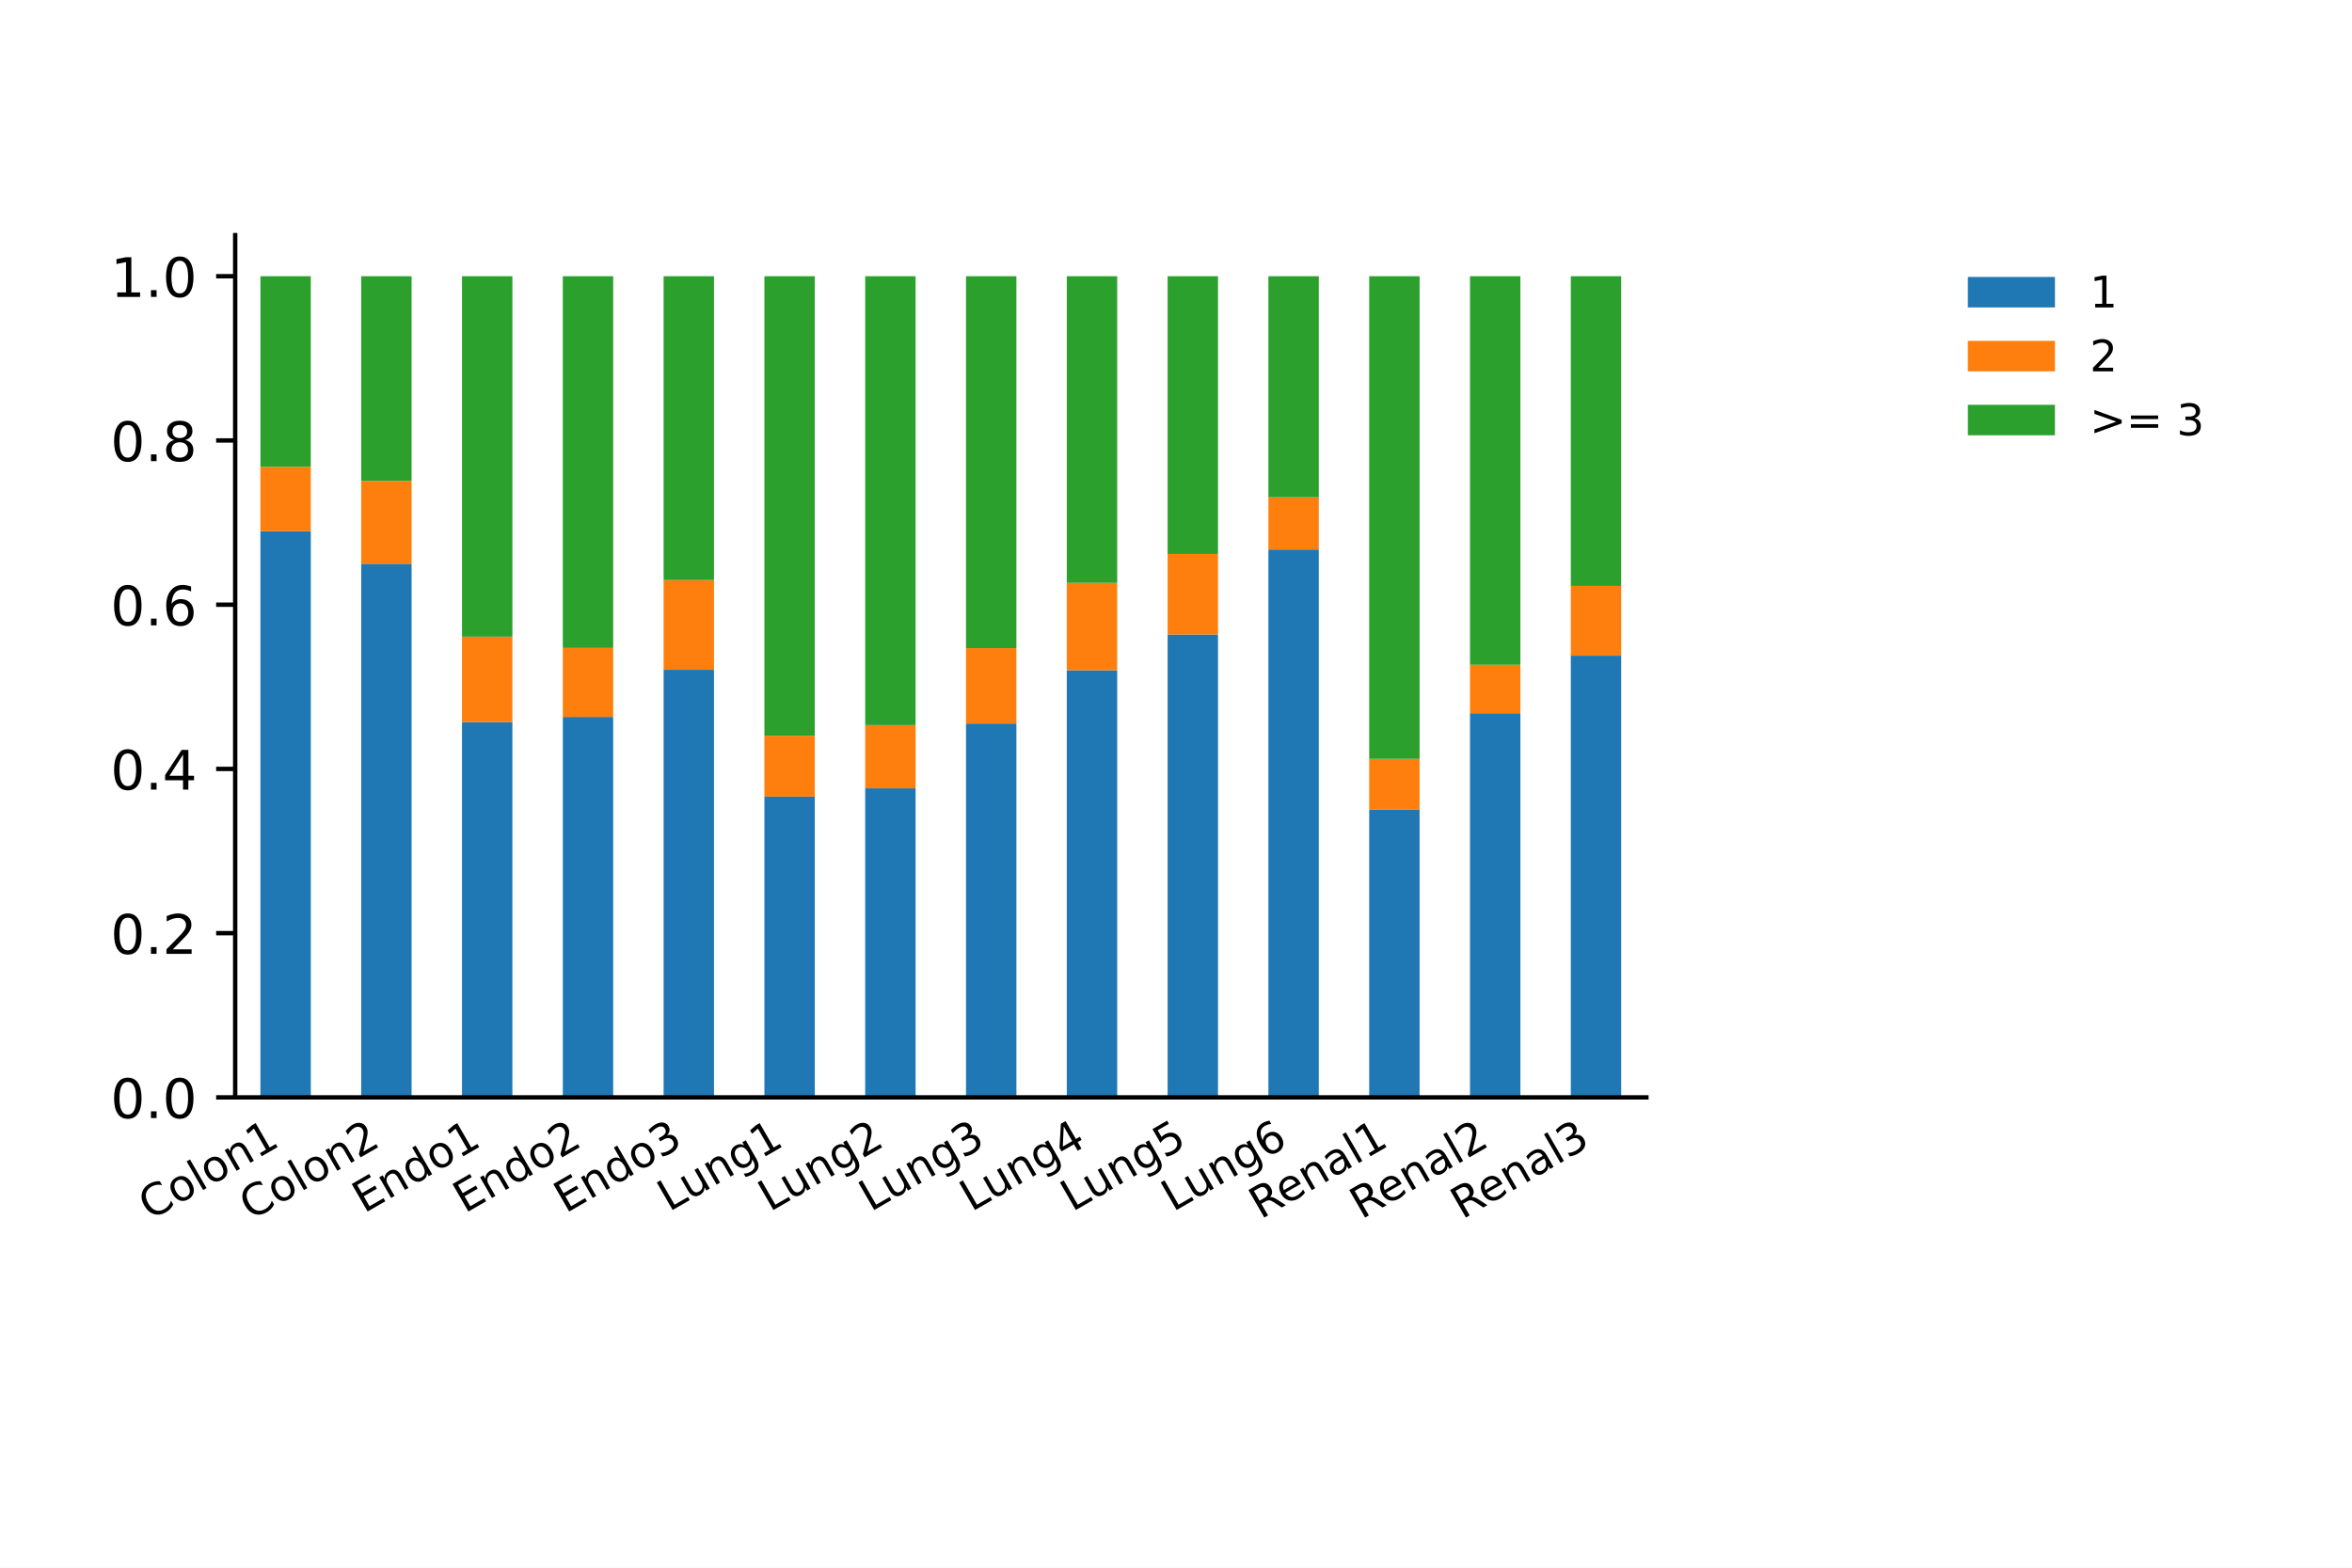
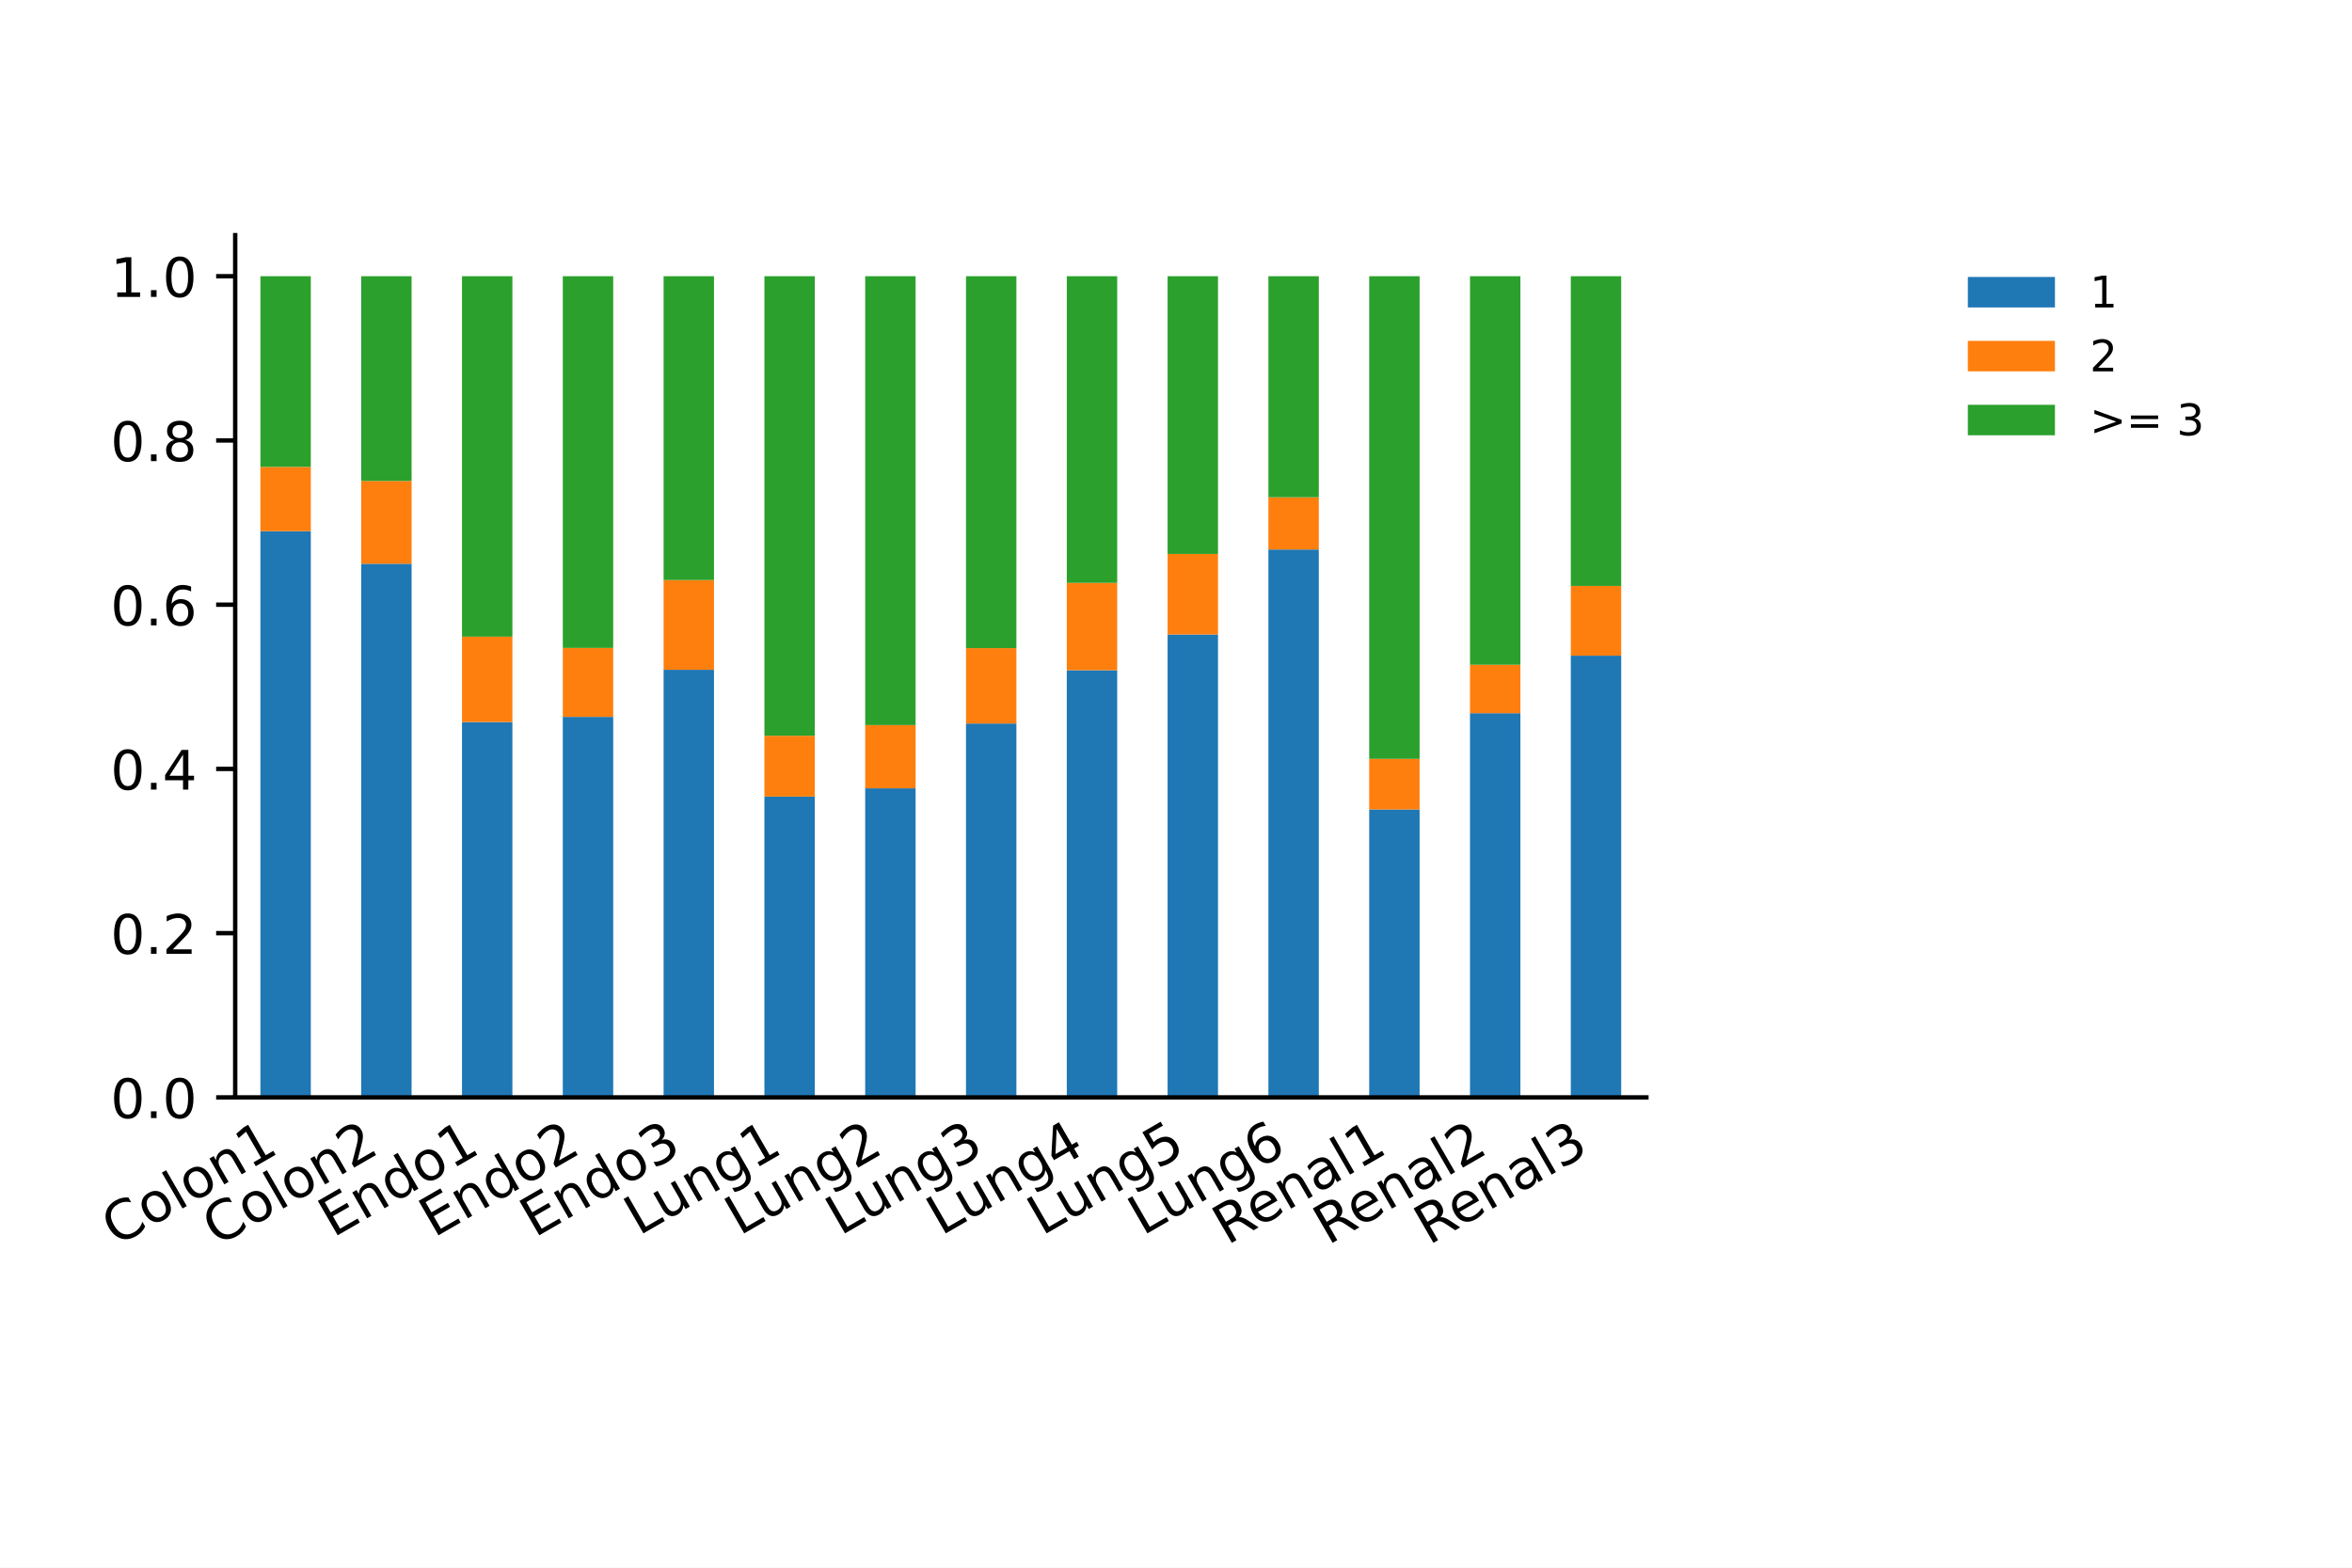
<svg xmlns="http://www.w3.org/2000/svg" xmlns:xlink="http://www.w3.org/1999/xlink" height="288pt" version="1.1" viewBox="0 0 432 288" width="432pt">
  <defs>
    <style type="text/css">
*{stroke-linecap:butt;stroke-linejoin:round;}
  </style>
  </defs>
  <g id="figure_1">
    <g id="patch_1">
      <path d="M 0 288  L 432 288  L 432 0  L 0 0  z " style="fill:#ffffff;" />
    </g>
    <g id="axes_1">
      <g id="patch_2">
        <path d="M 43.2 201.6  L 302.4 201.6  L 302.4 43.2  L 43.2 43.2  z " style="fill:#ffffff;" />
      </g>
      <g id="patch_3">
-         <path clip-path="url(#pa2840d3914)" d="M 47.829 201.6  L 57.086 201.6  L 57.086 97.58  L 47.829 97.58  z " style="fill:#1f77b4;" />
+         <path clip-path="url(#p32ad345b32)" d="M 47.829 201.6  L 57.086 201.6  L 57.086 97.58  L 47.829 97.58  z " style="fill:#1f77b4;" />
      </g>
      <g id="patch_4">
-         <path clip-path="url(#pa2840d3914)" d="M 66.343 201.6  L 75.6 201.6  L 75.6 103.563  L 66.343 103.563  z " style="fill:#1f77b4;" />
+         <path clip-path="url(#p32ad345b32)" d="M 66.343 201.6  L 75.6 201.6  L 75.6 103.563  L 66.343 103.563  z " style="fill:#1f77b4;" />
      </g>
      <g id="patch_5">
-         <path clip-path="url(#pa2840d3914)" d="M 84.857 201.6  L 94.114 201.6  L 94.114 132.643  L 84.857 132.643  z " style="fill:#1f77b4;" />
+         <path clip-path="url(#p32ad345b32)" d="M 84.857 201.6  L 94.114 201.6  L 94.114 132.643  L 84.857 132.643  z " style="fill:#1f77b4;" />
      </g>
      <g id="patch_6">
-         <path clip-path="url(#pa2840d3914)" d="M 103.371 201.6  L 112.629 201.6  L 112.629 131.698  L 103.371 131.698  z " style="fill:#1f77b4;" />
+         <path clip-path="url(#p32ad345b32)" d="M 103.371 201.6  L 112.629 201.6  L 112.629 131.698  L 103.371 131.698  z " style="fill:#1f77b4;" />
      </g>
      <g id="patch_7">
-         <path clip-path="url(#pa2840d3914)" d="M 121.886 201.6  L 131.143 201.6  L 131.143 123.045  L 121.886 123.045  z " style="fill:#1f77b4;" />
+         <path clip-path="url(#p32ad345b32)" d="M 121.886 201.6  L 131.143 201.6  L 131.143 123.045  L 121.886 123.045  z " style="fill:#1f77b4;" />
      </g>
      <g id="patch_8">
-         <path clip-path="url(#pa2840d3914)" d="M 140.4 201.6  L 149.657 201.6  L 149.657 146.34  L 140.4 146.34  z " style="fill:#1f77b4;" />
+         <path clip-path="url(#p32ad345b32)" d="M 140.4 201.6  L 149.657 201.6  L 149.657 146.34  L 140.4 146.34  z " style="fill:#1f77b4;" />
      </g>
      <g id="patch_9">
-         <path clip-path="url(#pa2840d3914)" d="M 158.914 201.6  L 168.171 201.6  L 168.171 144.821  L 158.914 144.821  z " style="fill:#1f77b4;" />
+         <path clip-path="url(#p32ad345b32)" d="M 158.914 201.6  L 168.171 201.6  L 168.171 144.821  L 158.914 144.821  z " style="fill:#1f77b4;" />
      </g>
      <g id="patch_10">
-         <path clip-path="url(#pa2840d3914)" d="M 177.429 201.6  L 186.686 201.6  L 186.686 132.917  L 177.429 132.917  z " style="fill:#1f77b4;" />
+         <path clip-path="url(#p32ad345b32)" d="M 177.429 201.6  L 186.686 201.6  L 186.686 132.917  L 177.429 132.917  z " style="fill:#1f77b4;" />
      </g>
      <g id="patch_11">
-         <path clip-path="url(#pa2840d3914)" d="M 195.943 201.6  L 205.2 201.6  L 205.2 123.121  L 195.943 123.121  z " style="fill:#1f77b4;" />
+         <path clip-path="url(#p32ad345b32)" d="M 195.943 201.6  L 205.2 201.6  L 205.2 123.121  L 195.943 123.121  z " style="fill:#1f77b4;" />
      </g>
      <g id="patch_12">
-         <path clip-path="url(#pa2840d3914)" d="M 214.457 201.6  L 223.714 201.6  L 223.714 116.561  L 214.457 116.561  z " style="fill:#1f77b4;" />
+         <path clip-path="url(#p32ad345b32)" d="M 214.457 201.6  L 223.714 201.6  L 223.714 116.561  L 214.457 116.561  z " style="fill:#1f77b4;" />
      </g>
      <g id="patch_13">
-         <path clip-path="url(#pa2840d3914)" d="M 232.971 201.6  L 242.229 201.6  L 242.229 100.947  L 232.971 100.947  z " style="fill:#1f77b4;" />
+         <path clip-path="url(#p32ad345b32)" d="M 232.971 201.6  L 242.229 201.6  L 242.229 100.947  L 232.971 100.947  z " style="fill:#1f77b4;" />
      </g>
      <g id="patch_14">
-         <path clip-path="url(#pa2840d3914)" d="M 251.486 201.6  L 260.743 201.6  L 260.743 148.704  L 251.486 148.704  z " style="fill:#1f77b4;" />
+         <path clip-path="url(#p32ad345b32)" d="M 251.486 201.6  L 260.743 201.6  L 260.743 148.704  L 251.486 148.704  z " style="fill:#1f77b4;" />
      </g>
      <g id="patch_15">
-         <path clip-path="url(#pa2840d3914)" d="M 270 201.6  L 279.257 201.6  L 279.257 131.019  L 270 131.019  z " style="fill:#1f77b4;" />
+         <path clip-path="url(#p32ad345b32)" d="M 270 201.6  L 279.257 201.6  L 279.257 131.019  L 270 131.019  z " style="fill:#1f77b4;" />
      </g>
      <g id="patch_16">
-         <path clip-path="url(#pa2840d3914)" d="M 288.514 201.6  L 297.771 201.6  L 297.771 120.451  L 288.514 120.451  z " style="fill:#1f77b4;" />
+         <path clip-path="url(#p32ad345b32)" d="M 288.514 201.6  L 297.771 201.6  L 297.771 120.451  L 288.514 120.451  z " style="fill:#1f77b4;" />
      </g>
      <g id="patch_17">
-         <path clip-path="url(#pa2840d3914)" d="M 47.829 97.58  L 57.086 97.58  L 57.086 85.77  L 47.829 85.77  z " style="fill:#ff7f0e;" />
+         <path clip-path="url(#p32ad345b32)" d="M 47.829 97.58  L 57.086 97.58  L 57.086 85.77  L 47.829 85.77  z " style="fill:#ff7f0e;" />
      </g>
      <g id="patch_18">
-         <path clip-path="url(#pa2840d3914)" d="M 66.343 103.563  L 75.6 103.563  L 75.6 88.357  L 66.343 88.357  z " style="fill:#ff7f0e;" />
+         <path clip-path="url(#p32ad345b32)" d="M 66.343 103.563  L 75.6 103.563  L 75.6 88.357  L 66.343 88.357  z " style="fill:#ff7f0e;" />
      </g>
      <g id="patch_19">
-         <path clip-path="url(#pa2840d3914)" d="M 84.857 132.643  L 94.114 132.643  L 94.114 116.964  L 84.857 116.964  z " style="fill:#ff7f0e;" />
+         <path clip-path="url(#p32ad345b32)" d="M 84.857 132.643  L 94.114 132.643  L 94.114 116.964  L 84.857 116.964  z " style="fill:#ff7f0e;" />
      </g>
      <g id="patch_20">
-         <path clip-path="url(#pa2840d3914)" d="M 103.371 131.698  L 112.629 131.698  L 112.629 119.032  L 103.371 119.032  z " style="fill:#ff7f0e;" />
+         <path clip-path="url(#p32ad345b32)" d="M 103.371 131.698  L 112.629 131.698  L 112.629 119.032  L 103.371 119.032  z " style="fill:#ff7f0e;" />
      </g>
      <g id="patch_21">
-         <path clip-path="url(#pa2840d3914)" d="M 121.886 123.045  L 131.143 123.045  L 131.143 106.562  L 121.886 106.562  z " style="fill:#ff7f0e;" />
+         <path clip-path="url(#p32ad345b32)" d="M 121.886 123.045  L 131.143 123.045  L 131.143 106.562  L 121.886 106.562  z " style="fill:#ff7f0e;" />
      </g>
      <g id="patch_22">
-         <path clip-path="url(#pa2840d3914)" d="M 140.4 146.34  L 149.657 146.34  L 149.657 135.161  L 140.4 135.161  z " style="fill:#ff7f0e;" />
+         <path clip-path="url(#p32ad345b32)" d="M 140.4 146.34  L 149.657 146.34  L 149.657 135.161  L 140.4 135.161  z " style="fill:#ff7f0e;" />
      </g>
      <g id="patch_23">
-         <path clip-path="url(#pa2840d3914)" d="M 158.914 144.821  L 168.171 144.821  L 168.171 133.205  L 158.914 133.205  z " style="fill:#ff7f0e;" />
+         <path clip-path="url(#p32ad345b32)" d="M 158.914 144.821  L 168.171 144.821  L 168.171 133.205  L 158.914 133.205  z " style="fill:#ff7f0e;" />
      </g>
      <g id="patch_24">
-         <path clip-path="url(#pa2840d3914)" d="M 177.429 132.917  L 186.686 132.917  L 186.686 119.069  L 177.429 119.069  z " style="fill:#ff7f0e;" />
+         <path clip-path="url(#p32ad345b32)" d="M 177.429 132.917  L 186.686 132.917  L 186.686 119.069  L 177.429 119.069  z " style="fill:#ff7f0e;" />
      </g>
      <g id="patch_25">
-         <path clip-path="url(#pa2840d3914)" d="M 195.943 123.121  L 205.2 123.121  L 205.2 107.083  L 195.943 107.083  z " style="fill:#ff7f0e;" />
+         <path clip-path="url(#p32ad345b32)" d="M 195.943 123.121  L 205.2 123.121  L 205.2 107.083  L 195.943 107.083  z " style="fill:#ff7f0e;" />
      </g>
      <g id="patch_26">
-         <path clip-path="url(#pa2840d3914)" d="M 214.457 116.561  L 223.714 116.561  L 223.714 101.772  L 214.457 101.772  z " style="fill:#ff7f0e;" />
+         <path clip-path="url(#p32ad345b32)" d="M 214.457 116.561  L 223.714 116.561  L 223.714 101.772  L 214.457 101.772  z " style="fill:#ff7f0e;" />
      </g>
      <g id="patch_27">
-         <path clip-path="url(#pa2840d3914)" d="M 232.971 100.947  L 242.229 100.947  L 242.229 91.354  L 232.971 91.354  z " style="fill:#ff7f0e;" />
+         <path clip-path="url(#p32ad345b32)" d="M 232.971 100.947  L 242.229 100.947  L 242.229 91.354  L 232.971 91.354  z " style="fill:#ff7f0e;" />
      </g>
      <g id="patch_28">
-         <path clip-path="url(#pa2840d3914)" d="M 251.486 148.704  L 260.743 148.704  L 260.743 139.406  L 251.486 139.406  z " style="fill:#ff7f0e;" />
+         <path clip-path="url(#p32ad345b32)" d="M 251.486 148.704  L 260.743 148.704  L 260.743 139.406  L 251.486 139.406  z " style="fill:#ff7f0e;" />
      </g>
      <g id="patch_29">
-         <path clip-path="url(#pa2840d3914)" d="M 270 131.019  L 279.257 131.019  L 279.257 122.123  L 270 122.123  z " style="fill:#ff7f0e;" />
+         <path clip-path="url(#p32ad345b32)" d="M 270 131.019  L 279.257 131.019  L 279.257 122.123  L 270 122.123  z " style="fill:#ff7f0e;" />
      </g>
      <g id="patch_30">
-         <path clip-path="url(#pa2840d3914)" d="M 288.514 120.451  L 297.771 120.451  L 297.771 107.643  L 288.514 107.643  z " style="fill:#ff7f0e;" />
+         <path clip-path="url(#p32ad345b32)" d="M 288.514 120.451  L 297.771 120.451  L 297.771 107.643  L 288.514 107.643  z " style="fill:#ff7f0e;" />
      </g>
      <g id="patch_31">
-         <path clip-path="url(#pa2840d3914)" d="M 47.829 85.77  L 57.086 85.77  L 57.086 50.743  L 47.829 50.743  z " style="fill:#2ca02c;" />
+         <path clip-path="url(#p32ad345b32)" d="M 47.829 85.77  L 57.086 85.77  L 57.086 50.743  L 47.829 50.743  z " style="fill:#2ca02c;" />
      </g>
      <g id="patch_32">
-         <path clip-path="url(#pa2840d3914)" d="M 66.343 88.357  L 75.6 88.357  L 75.6 50.743  L 66.343 50.743  z " style="fill:#2ca02c;" />
+         <path clip-path="url(#p32ad345b32)" d="M 66.343 88.357  L 75.6 88.357  L 75.6 50.743  L 66.343 50.743  z " style="fill:#2ca02c;" />
      </g>
      <g id="patch_33">
-         <path clip-path="url(#pa2840d3914)" d="M 84.857 116.964  L 94.114 116.964  L 94.114 50.743  L 84.857 50.743  z " style="fill:#2ca02c;" />
+         <path clip-path="url(#p32ad345b32)" d="M 84.857 116.964  L 94.114 116.964  L 94.114 50.743  L 84.857 50.743  z " style="fill:#2ca02c;" />
      </g>
      <g id="patch_34">
-         <path clip-path="url(#pa2840d3914)" d="M 103.371 119.032  L 112.629 119.032  L 112.629 50.743  L 103.371 50.743  z " style="fill:#2ca02c;" />
+         <path clip-path="url(#p32ad345b32)" d="M 103.371 119.032  L 112.629 119.032  L 112.629 50.743  L 103.371 50.743  z " style="fill:#2ca02c;" />
      </g>
      <g id="patch_35">
-         <path clip-path="url(#pa2840d3914)" d="M 121.886 106.562  L 131.143 106.562  L 131.143 50.743  L 121.886 50.743  z " style="fill:#2ca02c;" />
+         <path clip-path="url(#p32ad345b32)" d="M 121.886 106.562  L 131.143 106.562  L 131.143 50.743  L 121.886 50.743  z " style="fill:#2ca02c;" />
      </g>
      <g id="patch_36">
-         <path clip-path="url(#pa2840d3914)" d="M 140.4 135.161  L 149.657 135.161  L 149.657 50.743  L 140.4 50.743  z " style="fill:#2ca02c;" />
+         <path clip-path="url(#p32ad345b32)" d="M 140.4 135.161  L 149.657 135.161  L 149.657 50.743  L 140.4 50.743  z " style="fill:#2ca02c;" />
      </g>
      <g id="patch_37">
-         <path clip-path="url(#pa2840d3914)" d="M 158.914 133.205  L 168.171 133.205  L 168.171 50.743  L 158.914 50.743  z " style="fill:#2ca02c;" />
+         <path clip-path="url(#p32ad345b32)" d="M 158.914 133.205  L 168.171 133.205  L 168.171 50.743  L 158.914 50.743  z " style="fill:#2ca02c;" />
      </g>
      <g id="patch_38">
-         <path clip-path="url(#pa2840d3914)" d="M 177.429 119.069  L 186.686 119.069  L 186.686 50.743  L 177.429 50.743  z " style="fill:#2ca02c;" />
+         <path clip-path="url(#p32ad345b32)" d="M 177.429 119.069  L 186.686 119.069  L 186.686 50.743  L 177.429 50.743  z " style="fill:#2ca02c;" />
      </g>
      <g id="patch_39">
-         <path clip-path="url(#pa2840d3914)" d="M 195.943 107.083  L 205.2 107.083  L 205.2 50.743  L 195.943 50.743  z " style="fill:#2ca02c;" />
+         <path clip-path="url(#p32ad345b32)" d="M 195.943 107.083  L 205.2 107.083  L 205.2 50.743  L 195.943 50.743  z " style="fill:#2ca02c;" />
      </g>
      <g id="patch_40">
-         <path clip-path="url(#pa2840d3914)" d="M 214.457 101.772  L 223.714 101.772  L 223.714 50.743  L 214.457 50.743  z " style="fill:#2ca02c;" />
+         <path clip-path="url(#p32ad345b32)" d="M 214.457 101.772  L 223.714 101.772  L 223.714 50.743  L 214.457 50.743  z " style="fill:#2ca02c;" />
      </g>
      <g id="patch_41">
-         <path clip-path="url(#pa2840d3914)" d="M 232.971 91.354  L 242.229 91.354  L 242.229 50.743  L 232.971 50.743  z " style="fill:#2ca02c;" />
+         <path clip-path="url(#p32ad345b32)" d="M 232.971 91.354  L 242.229 91.354  L 242.229 50.743  L 232.971 50.743  z " style="fill:#2ca02c;" />
      </g>
      <g id="patch_42">
-         <path clip-path="url(#pa2840d3914)" d="M 251.486 139.406  L 260.743 139.406  L 260.743 50.743  L 251.486 50.743  z " style="fill:#2ca02c;" />
+         <path clip-path="url(#p32ad345b32)" d="M 251.486 139.406  L 260.743 139.406  L 260.743 50.743  L 251.486 50.743  z " style="fill:#2ca02c;" />
      </g>
      <g id="patch_43">
-         <path clip-path="url(#pa2840d3914)" d="M 270 122.123  L 279.257 122.123  L 279.257 50.743  L 270 50.743  z " style="fill:#2ca02c;" />
+         <path clip-path="url(#p32ad345b32)" d="M 270 122.123  L 279.257 122.123  L 279.257 50.743  L 270 50.743  z " style="fill:#2ca02c;" />
      </g>
      <g id="patch_44">
-         <path clip-path="url(#pa2840d3914)" d="M 288.514 107.643  L 297.771 107.643  L 297.771 50.743  L 288.514 50.743  z " style="fill:#2ca02c;" />
+         <path clip-path="url(#p32ad345b32)" d="M 288.514 107.643  L 297.771 107.643  L 297.771 50.743  L 288.514 50.743  z " style="fill:#2ca02c;" />
      </g>
      <g id="matplotlib.axis_1">
        <g id="xtick_1">
          <g id="line2d_1" />
          <g id="text_1">
            <defs>
              <path d="M 64.406 67.281  L 64.406 56.891  Q 59.422 61.531 53.781 63.812  Q 48.141 66.109 41.797 66.109  Q 29.297 66.109 22.656 58.469  Q 16.016 50.828 16.016 36.375  Q 16.016 21.969 22.656 14.328  Q 29.297 6.688 41.797 6.688  Q 48.141 6.688 53.781 8.984  Q 59.422 11.281 64.406 15.922  L 64.406 5.609  Q 59.234 2.094 53.438 0.328  Q 47.656 -1.422 41.219 -1.422  Q 24.656 -1.422 15.125 8.703  Q 5.609 18.844 5.609 36.375  Q 5.609 53.953 15.125 64.078  Q 24.656 74.219 41.219 74.219  Q 47.75 74.219 53.531 72.484  Q 59.328 70.75 64.406 67.281  z " id="DejaVuSans-67" />
              <path d="M 30.609 48.391  Q 23.391 48.391 19.188 42.75  Q 14.984 37.109 14.984 27.297  Q 14.984 17.484 19.156 11.844  Q 23.344 6.203 30.609 6.203  Q 37.797 6.203 41.984 11.859  Q 46.188 17.531 46.188 27.297  Q 46.188 37.016 41.984 42.703  Q 37.797 48.391 30.609 48.391  z M 30.609 56  Q 42.328 56 49.016 48.375  Q 55.719 40.766 55.719 27.297  Q 55.719 13.875 49.016 6.219  Q 42.328 -1.422 30.609 -1.422  Q 18.844 -1.422 12.172 6.219  Q 5.516 13.875 5.516 27.297  Q 5.516 40.766 12.172 48.375  Q 18.844 56 30.609 56  z " id="DejaVuSans-111" />
              <path d="M 9.422 75.984  L 18.406 75.984  L 18.406 0  L 9.422 0  z " id="DejaVuSans-108" />
              <path d="M 54.891 33.016  L 54.891 0  L 45.906 0  L 45.906 32.719  Q 45.906 40.484 42.875 44.328  Q 39.844 48.188 33.797 48.188  Q 26.516 48.188 22.312 43.547  Q 18.109 38.922 18.109 30.906  L 18.109 0  L 9.078 0  L 9.078 54.688  L 18.109 54.688  L 18.109 46.188  Q 21.344 51.125 25.703 53.562  Q 30.078 56 35.797 56  Q 45.219 56 50.047 50.172  Q 54.891 44.344 54.891 33.016  z " id="DejaVuSans-110" />
              <path d="M 12.406 8.297  L 28.516 8.297  L 28.516 63.922  L 10.984 60.406  L 10.984 69.391  L 28.422 72.906  L 38.281 72.906  L 38.281 8.297  L 54.391 8.297  L 54.391 0  L 12.406 0  z " id="DejaVuSans-49" />
            </defs>
-             <g transform="translate(27.58548 224.2437)rotate(-30)scale(0.08 -0.08)">
+             <g transform="translate(21.36757 229.0297)rotate(-30)scale(0.1 -0.1)">
              <use xlink:href="#DejaVuSans-67" />
              <use x="69.824" xlink:href="#DejaVuSans-111" />
              <use x="131.006" xlink:href="#DejaVuSans-108" />
              <use x="158.789" xlink:href="#DejaVuSans-111" />
              <use x="219.971" xlink:href="#DejaVuSans-110" />
              <use x="283.35" xlink:href="#DejaVuSans-49" />
            </g>
          </g>
        </g>
        <g id="xtick_2">
          <g id="line2d_2" />
          <g id="text_2">
            <defs>
              <path d="M 19.188 8.297  L 53.609 8.297  L 53.609 0  L 7.328 0  L 7.328 8.297  Q 12.938 14.109 22.625 23.891  Q 32.328 33.688 34.812 36.531  Q 39.547 41.844 41.422 45.531  Q 43.312 49.219 43.312 52.781  Q 43.312 58.594 39.234 62.25  Q 35.156 65.922 28.609 65.922  Q 23.969 65.922 18.812 64.312  Q 13.672 62.703 7.812 59.422  L 7.812 69.391  Q 13.766 71.781 18.938 73  Q 24.125 74.219 28.422 74.219  Q 39.75 74.219 46.484 68.547  Q 53.219 62.891 53.219 53.422  Q 53.219 48.922 51.531 44.891  Q 49.859 40.875 45.406 35.406  Q 44.188 33.984 37.641 27.219  Q 31.109 20.453 19.188 8.297  z " id="DejaVuSans-50" />
            </defs>
-             <g transform="translate(46.09977 224.2437)rotate(-30)scale(0.08 -0.08)">
+             <g transform="translate(39.88186 229.0297)rotate(-30)scale(0.1 -0.1)">
              <use xlink:href="#DejaVuSans-67" />
              <use x="69.824" xlink:href="#DejaVuSans-111" />
              <use x="131.006" xlink:href="#DejaVuSans-108" />
              <use x="158.789" xlink:href="#DejaVuSans-111" />
              <use x="219.971" xlink:href="#DejaVuSans-110" />
              <use x="283.35" xlink:href="#DejaVuSans-50" />
            </g>
          </g>
        </g>
        <g id="xtick_3">
          <g id="line2d_3" />
          <g id="text_3">
            <defs>
              <path d="M 9.812 72.906  L 55.906 72.906  L 55.906 64.594  L 19.672 64.594  L 19.672 43.016  L 54.391 43.016  L 54.391 34.719  L 19.672 34.719  L 19.672 8.297  L 56.781 8.297  L 56.781 0  L 9.812 0  z " id="DejaVuSans-69" />
              <path d="M 45.406 46.391  L 45.406 75.984  L 54.391 75.984  L 54.391 0  L 45.406 0  L 45.406 8.203  Q 42.578 3.328 38.25 0.953  Q 33.938 -1.422 27.875 -1.422  Q 17.969 -1.422 11.734 6.484  Q 5.516 14.406 5.516 27.297  Q 5.516 40.188 11.734 48.094  Q 17.969 56 27.875 56  Q 33.938 56 38.25 53.625  Q 42.578 51.266 45.406 46.391  z M 14.797 27.297  Q 14.797 17.391 18.875 11.75  Q 22.953 6.109 30.078 6.109  Q 37.203 6.109 41.297 11.75  Q 45.406 17.391 45.406 27.297  Q 45.406 37.203 41.297 42.844  Q 37.203 48.484 30.078 48.484  Q 22.953 48.484 18.875 42.844  Q 14.797 37.203 14.797 27.297  z " id="DejaVuSans-100" />
            </defs>
-             <g transform="translate(66.83974 222.9587)rotate(-30)scale(0.08 -0.08)">
+             <g transform="translate(61.17825 227.4234)rotate(-30)scale(0.1 -0.1)">
              <use xlink:href="#DejaVuSans-69" />
              <use x="63.184" xlink:href="#DejaVuSans-110" />
              <use x="126.562" xlink:href="#DejaVuSans-100" />
              <use x="190.039" xlink:href="#DejaVuSans-111" />
              <use x="251.221" xlink:href="#DejaVuSans-49" />
            </g>
          </g>
        </g>
        <g id="xtick_4">
          <g id="line2d_4" />
          <g id="text_4">
-             <g transform="translate(85.35403 222.9587)rotate(-30)scale(0.08 -0.08)">
+             <g transform="translate(79.69254 227.4234)rotate(-30)scale(0.1 -0.1)">
              <use xlink:href="#DejaVuSans-69" />
              <use x="63.184" xlink:href="#DejaVuSans-110" />
              <use x="126.562" xlink:href="#DejaVuSans-100" />
              <use x="190.039" xlink:href="#DejaVuSans-111" />
              <use x="251.221" xlink:href="#DejaVuSans-50" />
            </g>
          </g>
        </g>
        <g id="xtick_5">
          <g id="line2d_5" />
          <g id="text_5">
            <defs>
              <path d="M 40.578 39.312  Q 47.656 37.797 51.625 33  Q 55.609 28.219 55.609 21.188  Q 55.609 10.406 48.188 4.484  Q 40.766 -1.422 27.094 -1.422  Q 22.516 -1.422 17.656 -0.516  Q 12.797 0.391 7.625 2.203  L 7.625 11.719  Q 11.719 9.328 16.594 8.109  Q 21.484 6.891 26.812 6.891  Q 36.078 6.891 40.938 10.547  Q 45.797 14.203 45.797 21.188  Q 45.797 27.641 41.281 31.266  Q 36.766 34.906 28.719 34.906  L 20.219 34.906  L 20.219 43.016  L 29.109 43.016  Q 36.375 43.016 40.234 45.922  Q 44.094 48.828 44.094 54.297  Q 44.094 59.906 40.109 62.906  Q 36.141 65.922 28.719 65.922  Q 24.656 65.922 20.016 65.031  Q 15.375 64.156 9.812 62.312  L 9.812 71.094  Q 15.438 72.656 20.344 73.438  Q 25.25 74.219 29.594 74.219  Q 40.828 74.219 47.359 69.109  Q 53.906 64.016 53.906 55.328  Q 53.906 49.266 50.438 45.094  Q 46.969 40.922 40.578 39.312  z " id="DejaVuSans-51" />
            </defs>
-             <g transform="translate(103.8683 222.9587)rotate(-30)scale(0.08 -0.08)">
+             <g transform="translate(98.20682 227.4234)rotate(-30)scale(0.1 -0.1)">
              <use xlink:href="#DejaVuSans-69" />
              <use x="63.184" xlink:href="#DejaVuSans-110" />
              <use x="126.562" xlink:href="#DejaVuSans-100" />
              <use x="190.039" xlink:href="#DejaVuSans-111" />
              <use x="251.221" xlink:href="#DejaVuSans-51" />
            </g>
          </g>
        </g>
        <g id="xtick_6">
          <g id="line2d_6" />
          <g id="text_6">
            <defs>
              <path d="M 9.812 72.906  L 19.672 72.906  L 19.672 8.297  L 55.172 8.297  L 55.172 0  L 9.812 0  z " id="DejaVuSans-76" />
              <path d="M 8.5 21.578  L 8.5 54.688  L 17.484 54.688  L 17.484 21.922  Q 17.484 14.156 20.5 10.266  Q 23.531 6.391 29.594 6.391  Q 36.859 6.391 41.078 11.031  Q 45.312 15.672 45.312 23.688  L 45.312 54.688  L 54.297 54.688  L 54.297 0  L 45.312 0  L 45.312 8.406  Q 42.047 3.422 37.719 1  Q 33.406 -1.422 27.688 -1.422  Q 18.266 -1.422 13.375 4.438  Q 8.5 10.297 8.5 21.578  z M 31.109 56  z " id="DejaVuSans-117" />
              <path d="M 45.406 27.984  Q 45.406 37.75 41.375 43.109  Q 37.359 48.484 30.078 48.484  Q 22.859 48.484 18.828 43.109  Q 14.797 37.75 14.797 27.984  Q 14.797 18.266 18.828 12.891  Q 22.859 7.516 30.078 7.516  Q 37.359 7.516 41.375 12.891  Q 45.406 18.266 45.406 27.984  z M 54.391 6.781  Q 54.391 -7.172 48.188 -13.984  Q 42 -20.797 29.203 -20.797  Q 24.469 -20.797 20.266 -20.094  Q 16.062 -19.391 12.109 -17.922  L 12.109 -9.188  Q 16.062 -11.328 19.922 -12.344  Q 23.781 -13.375 27.781 -13.375  Q 36.625 -13.375 41.016 -8.766  Q 45.406 -4.156 45.406 5.172  L 45.406 9.625  Q 42.625 4.781 38.281 2.391  Q 33.938 0 27.875 0  Q 17.828 0 11.672 7.656  Q 5.516 15.328 5.516 27.984  Q 5.516 40.672 11.672 48.328  Q 17.828 56 27.875 56  Q 33.938 56 38.281 53.609  Q 42.625 51.219 45.406 46.391  L 45.406 54.688  L 54.391 54.688  z " id="DejaVuSans-103" />
            </defs>
-             <g transform="translate(122.8697 222.6775)rotate(-30)scale(0.08 -0.08)">
+             <g transform="translate(117.33 227.0718)rotate(-30)scale(0.1 -0.1)">
              <use xlink:href="#DejaVuSans-76" />
              <use x="53.963" xlink:href="#DejaVuSans-117" />
              <use x="117.342" xlink:href="#DejaVuSans-110" />
              <use x="180.721" xlink:href="#DejaVuSans-103" />
              <use x="244.197" xlink:href="#DejaVuSans-49" />
            </g>
          </g>
        </g>
        <g id="xtick_7">
          <g id="line2d_7" />
          <g id="text_7">
-             <g transform="translate(141.384 222.6775)rotate(-30)scale(0.08 -0.08)">
+             <g transform="translate(135.8443 227.0718)rotate(-30)scale(0.1 -0.1)">
              <use xlink:href="#DejaVuSans-76" />
              <use x="53.963" xlink:href="#DejaVuSans-117" />
              <use x="117.342" xlink:href="#DejaVuSans-110" />
              <use x="180.721" xlink:href="#DejaVuSans-103" />
              <use x="244.197" xlink:href="#DejaVuSans-50" />
            </g>
          </g>
        </g>
        <g id="xtick_8">
          <g id="line2d_8" />
          <g id="text_8">
-             <g transform="translate(159.8983 222.6775)rotate(-30)scale(0.08 -0.08)">
+             <g transform="translate(154.3586 227.0718)rotate(-30)scale(0.1 -0.1)">
              <use xlink:href="#DejaVuSans-76" />
              <use x="53.963" xlink:href="#DejaVuSans-117" />
              <use x="117.342" xlink:href="#DejaVuSans-110" />
              <use x="180.721" xlink:href="#DejaVuSans-103" />
              <use x="244.197" xlink:href="#DejaVuSans-51" />
            </g>
          </g>
        </g>
        <g id="xtick_9">
          <g id="line2d_9" />
          <g id="text_9">
            <defs>
              <path d="M 37.797 64.312  L 12.891 25.391  L 37.797 25.391  z M 35.203 72.906  L 47.609 72.906  L 47.609 25.391  L 58.016 25.391  L 58.016 17.188  L 47.609 17.188  L 47.609 0  L 37.797 0  L 37.797 17.188  L 4.891 17.188  L 4.891 26.703  z " id="DejaVuSans-52" />
            </defs>
-             <g transform="translate(178.4126 222.6775)rotate(-30)scale(0.08 -0.08)">
+             <g transform="translate(172.8729 227.0718)rotate(-30)scale(0.1 -0.1)">
              <use xlink:href="#DejaVuSans-76" />
              <use x="53.963" xlink:href="#DejaVuSans-117" />
              <use x="117.342" xlink:href="#DejaVuSans-110" />
              <use x="180.721" xlink:href="#DejaVuSans-103" />
              <use x="244.197" xlink:href="#DejaVuSans-52" />
            </g>
          </g>
        </g>
        <g id="xtick_10">
          <g id="line2d_10" />
          <g id="text_10">
            <defs>
              <path d="M 10.797 72.906  L 49.516 72.906  L 49.516 64.594  L 19.828 64.594  L 19.828 46.734  Q 21.969 47.469 24.109 47.828  Q 26.266 48.188 28.422 48.188  Q 40.625 48.188 47.75 41.5  Q 54.891 34.812 54.891 23.391  Q 54.891 11.625 47.562 5.094  Q 40.234 -1.422 26.906 -1.422  Q 22.312 -1.422 17.547 -0.641  Q 12.797 0.141 7.719 1.703  L 7.719 11.625  Q 12.109 9.234 16.797 8.062  Q 21.484 6.891 26.703 6.891  Q 35.156 6.891 40.078 11.328  Q 45.016 15.766 45.016 23.391  Q 45.016 31 40.078 35.438  Q 35.156 39.891 26.703 39.891  Q 22.75 39.891 18.812 39.016  Q 14.891 38.141 10.797 36.281  z " id="DejaVuSans-53" />
            </defs>
-             <g transform="translate(196.9269 222.6775)rotate(-30)scale(0.08 -0.08)">
+             <g transform="translate(191.3872 227.0718)rotate(-30)scale(0.1 -0.1)">
              <use xlink:href="#DejaVuSans-76" />
              <use x="53.963" xlink:href="#DejaVuSans-117" />
              <use x="117.342" xlink:href="#DejaVuSans-110" />
              <use x="180.721" xlink:href="#DejaVuSans-103" />
              <use x="244.197" xlink:href="#DejaVuSans-53" />
            </g>
          </g>
        </g>
        <g id="xtick_11">
          <g id="line2d_11" />
          <g id="text_11">
            <defs>
              <path d="M 33.016 40.375  Q 26.375 40.375 22.484 35.828  Q 18.609 31.297 18.609 23.391  Q 18.609 15.531 22.484 10.953  Q 26.375 6.391 33.016 6.391  Q 39.656 6.391 43.531 10.953  Q 47.406 15.531 47.406 23.391  Q 47.406 31.297 43.531 35.828  Q 39.656 40.375 33.016 40.375  z M 52.594 71.297  L 52.594 62.312  Q 48.875 64.062 45.094 64.984  Q 41.312 65.922 37.594 65.922  Q 27.828 65.922 22.672 59.328  Q 17.531 52.734 16.797 39.406  Q 19.672 43.656 24.016 45.922  Q 28.375 48.188 33.594 48.188  Q 44.578 48.188 50.953 41.516  Q 57.328 34.859 57.328 23.391  Q 57.328 12.156 50.688 5.359  Q 44.047 -1.422 33.016 -1.422  Q 20.359 -1.422 13.672 8.266  Q 6.984 17.969 6.984 36.375  Q 6.984 53.656 15.188 63.938  Q 23.391 74.219 37.203 74.219  Q 40.922 74.219 44.703 73.484  Q 48.484 72.75 52.594 71.297  z " id="DejaVuSans-54" />
            </defs>
-             <g transform="translate(215.4412 222.6775)rotate(-30)scale(0.08 -0.08)">
+             <g transform="translate(209.9015 227.0718)rotate(-30)scale(0.1 -0.1)">
              <use xlink:href="#DejaVuSans-76" />
              <use x="53.963" xlink:href="#DejaVuSans-117" />
              <use x="117.342" xlink:href="#DejaVuSans-110" />
              <use x="180.721" xlink:href="#DejaVuSans-103" />
              <use x="244.197" xlink:href="#DejaVuSans-54" />
            </g>
          </g>
        </g>
        <g id="xtick_12">
          <g id="line2d_12" />
          <g id="text_12">
            <defs>
              <path d="M 44.391 34.188  Q 47.562 33.109 50.562 29.594  Q 53.562 26.078 56.594 19.922  L 66.609 0  L 56 0  L 46.688 18.703  Q 43.062 26.031 39.672 28.422  Q 36.281 30.812 30.422 30.812  L 19.672 30.812  L 19.672 0  L 9.812 0  L 9.812 72.906  L 32.078 72.906  Q 44.578 72.906 50.734 67.672  Q 56.891 62.453 56.891 51.906  Q 56.891 45.016 53.688 40.469  Q 50.484 35.938 44.391 34.188  z M 19.672 64.797  L 19.672 38.922  L 32.078 38.922  Q 39.203 38.922 42.844 42.219  Q 46.484 45.516 46.484 51.906  Q 46.484 58.297 42.844 61.547  Q 39.203 64.797 32.078 64.797  z " id="DejaVuSans-82" />
              <path d="M 56.203 29.594  L 56.203 25.203  L 14.891 25.203  Q 15.484 15.922 20.484 11.062  Q 25.484 6.203 34.422 6.203  Q 39.594 6.203 44.453 7.469  Q 49.312 8.734 54.109 11.281  L 54.109 2.781  Q 49.266 0.734 44.188 -0.344  Q 39.109 -1.422 33.891 -1.422  Q 20.797 -1.422 13.156 6.188  Q 5.516 13.812 5.516 26.812  Q 5.516 40.234 12.766 48.109  Q 20.016 56 32.328 56  Q 43.359 56 49.781 48.891  Q 56.203 41.797 56.203 29.594  z M 47.219 32.234  Q 47.125 39.594 43.094 43.984  Q 39.062 48.391 32.422 48.391  Q 24.906 48.391 20.391 44.141  Q 15.875 39.891 15.188 32.172  z " id="DejaVuSans-101" />
              <path d="M 34.281 27.484  Q 23.391 27.484 19.188 25  Q 14.984 22.516 14.984 16.5  Q 14.984 11.719 18.141 8.906  Q 21.297 6.109 26.703 6.109  Q 34.188 6.109 38.703 11.406  Q 43.219 16.703 43.219 25.484  L 43.219 27.484  z M 52.203 31.203  L 52.203 0  L 43.219 0  L 43.219 8.297  Q 40.141 3.328 35.547 0.953  Q 30.953 -1.422 24.312 -1.422  Q 15.922 -1.422 10.953 3.297  Q 6 8.016 6 15.922  Q 6 25.141 12.172 29.828  Q 18.359 34.516 30.609 34.516  L 43.219 34.516  L 43.219 35.406  Q 43.219 41.609 39.141 45  Q 35.062 48.391 27.688 48.391  Q 23 48.391 18.547 47.266  Q 14.109 46.141 10.016 43.891  L 10.016 52.203  Q 14.938 54.109 19.578 55.047  Q 24.219 56 28.609 56  Q 40.484 56 46.344 49.844  Q 52.203 43.703 52.203 31.203  z " id="DejaVuSans-97" />
            </defs>
-             <g transform="translate(231.5479 224.0675)rotate(-30)scale(0.08 -0.08)">
+             <g transform="translate(225.4063 228.8093)rotate(-30)scale(0.1 -0.1)">
              <use xlink:href="#DejaVuSans-82" />
              <use x="64.982" xlink:href="#DejaVuSans-101" />
              <use x="126.506" xlink:href="#DejaVuSans-110" />
              <use x="189.885" xlink:href="#DejaVuSans-97" />
              <use x="251.164" xlink:href="#DejaVuSans-108" />
              <use x="278.947" xlink:href="#DejaVuSans-49" />
            </g>
          </g>
        </g>
        <g id="xtick_13">
          <g id="line2d_13" />
          <g id="text_13">
-             <g transform="translate(250.0622 224.0675)rotate(-30)scale(0.08 -0.08)">
+             <g transform="translate(243.9206 228.8093)rotate(-30)scale(0.1 -0.1)">
              <use xlink:href="#DejaVuSans-82" />
              <use x="64.982" xlink:href="#DejaVuSans-101" />
              <use x="126.506" xlink:href="#DejaVuSans-110" />
              <use x="189.885" xlink:href="#DejaVuSans-97" />
              <use x="251.164" xlink:href="#DejaVuSans-108" />
              <use x="278.947" xlink:href="#DejaVuSans-50" />
            </g>
          </g>
        </g>
        <g id="xtick_14">
          <g id="line2d_14" />
          <g id="text_14">
-             <g transform="translate(268.5765 224.0675)rotate(-30)scale(0.08 -0.08)">
+             <g transform="translate(262.4349 228.8093)rotate(-30)scale(0.1 -0.1)">
              <use xlink:href="#DejaVuSans-82" />
              <use x="64.982" xlink:href="#DejaVuSans-101" />
              <use x="126.506" xlink:href="#DejaVuSans-110" />
              <use x="189.885" xlink:href="#DejaVuSans-97" />
              <use x="251.164" xlink:href="#DejaVuSans-108" />
              <use x="278.947" xlink:href="#DejaVuSans-51" />
            </g>
          </g>
        </g>
      </g>
      <g id="matplotlib.axis_2">
        <g id="ytick_1">
          <g id="line2d_15">
            <defs>
-               <path d="M 0 0  L -3.5 0  " id="m7f01bd5087" style="stroke:#000000;stroke-width:0.8;" />
-             </defs>
-             <g>
-               <use style="stroke:#000000;stroke-width:0.8;" x="43.2" xlink:href="#m7f01bd5087" y="201.6" />
+               <path d="M 0 0  L -3.5 0  " id="meaea0f8d80" style="stroke:#000000;stroke-width:0.8;" />
+             </defs>
+             <g>
+               <use style="stroke:#000000;stroke-width:0.8;" x="43.2" xlink:href="#meaea0f8d80" y="201.6" />
            </g>
          </g>
          <g id="text_15">
            <defs>
              <path d="M 31.781 66.406  Q 24.172 66.406 20.328 58.906  Q 16.5 51.422 16.5 36.375  Q 16.5 21.391 20.328 13.891  Q 24.172 6.391 31.781 6.391  Q 39.453 6.391 43.281 13.891  Q 47.125 21.391 47.125 36.375  Q 47.125 51.422 43.281 58.906  Q 39.453 66.406 31.781 66.406  z M 31.781 74.219  Q 44.047 74.219 50.516 64.516  Q 56.984 54.828 56.984 36.375  Q 56.984 17.969 50.516 8.266  Q 44.047 -1.422 31.781 -1.422  Q 19.531 -1.422 13.062 8.266  Q 6.594 17.969 6.594 36.375  Q 6.594 54.828 13.062 64.516  Q 19.531 74.219 31.781 74.219  z " id="DejaVuSans-48" />
              <path d="M 10.688 12.406  L 21 12.406  L 21 0  L 10.688 0  z " id="DejaVuSans-46" />
            </defs>
            <g transform="translate(20.29688 205.3992)scale(0.1 -0.1)">
              <use xlink:href="#DejaVuSans-48" />
              <use x="63.623" xlink:href="#DejaVuSans-46" />
              <use x="95.41" xlink:href="#DejaVuSans-48" />
            </g>
          </g>
        </g>
        <g id="ytick_2">
          <g id="line2d_16">
            <g>
-               <use style="stroke:#000000;stroke-width:0.8;" x="43.2" xlink:href="#m7f01bd5087" y="171.429" />
+               <use style="stroke:#000000;stroke-width:0.8;" x="43.2" xlink:href="#meaea0f8d80" y="171.429" />
            </g>
          </g>
          <g id="text_16">
            <g transform="translate(20.29688 175.2278)scale(0.1 -0.1)">
              <use xlink:href="#DejaVuSans-48" />
              <use x="63.623" xlink:href="#DejaVuSans-46" />
              <use x="95.41" xlink:href="#DejaVuSans-50" />
            </g>
          </g>
        </g>
        <g id="ytick_3">
          <g id="line2d_17">
            <g>
-               <use style="stroke:#000000;stroke-width:0.8;" x="43.2" xlink:href="#m7f01bd5087" y="141.257" />
+               <use style="stroke:#000000;stroke-width:0.8;" x="43.2" xlink:href="#meaea0f8d80" y="141.257" />
            </g>
          </g>
          <g id="text_17">
            <g transform="translate(20.29688 145.0564)scale(0.1 -0.1)">
              <use xlink:href="#DejaVuSans-48" />
              <use x="63.623" xlink:href="#DejaVuSans-46" />
              <use x="95.41" xlink:href="#DejaVuSans-52" />
            </g>
          </g>
        </g>
        <g id="ytick_4">
          <g id="line2d_18">
            <g>
-               <use style="stroke:#000000;stroke-width:0.8;" x="43.2" xlink:href="#m7f01bd5087" y="111.086" />
+               <use style="stroke:#000000;stroke-width:0.8;" x="43.2" xlink:href="#meaea0f8d80" y="111.086" />
            </g>
          </g>
          <g id="text_18">
            <g transform="translate(20.29688 114.8849)scale(0.1 -0.1)">
              <use xlink:href="#DejaVuSans-48" />
              <use x="63.623" xlink:href="#DejaVuSans-46" />
              <use x="95.41" xlink:href="#DejaVuSans-54" />
            </g>
          </g>
        </g>
        <g id="ytick_5">
          <g id="line2d_19">
            <g>
-               <use style="stroke:#000000;stroke-width:0.8;" x="43.2" xlink:href="#m7f01bd5087" y="80.914" />
+               <use style="stroke:#000000;stroke-width:0.8;" x="43.2" xlink:href="#meaea0f8d80" y="80.914" />
            </g>
          </g>
          <g id="text_19">
            <defs>
              <path d="M 31.781 34.625  Q 24.75 34.625 20.719 30.859  Q 16.703 27.094 16.703 20.516  Q 16.703 13.922 20.719 10.156  Q 24.75 6.391 31.781 6.391  Q 38.812 6.391 42.859 10.172  Q 46.922 13.969 46.922 20.516  Q 46.922 27.094 42.891 30.859  Q 38.875 34.625 31.781 34.625  z M 21.922 38.812  Q 15.578 40.375 12.031 44.719  Q 8.5 49.078 8.5 55.328  Q 8.5 64.062 14.719 69.141  Q 20.953 74.219 31.781 74.219  Q 42.672 74.219 48.875 69.141  Q 55.078 64.062 55.078 55.328  Q 55.078 49.078 51.531 44.719  Q 48 40.375 41.703 38.812  Q 48.828 37.156 52.797 32.312  Q 56.781 27.484 56.781 20.516  Q 56.781 9.906 50.312 4.234  Q 43.844 -1.422 31.781 -1.422  Q 19.734 -1.422 13.25 4.234  Q 6.781 9.906 6.781 20.516  Q 6.781 27.484 10.781 32.312  Q 14.797 37.156 21.922 38.812  z M 18.312 54.391  Q 18.312 48.734 21.844 45.562  Q 25.391 42.391 31.781 42.391  Q 38.141 42.391 41.719 45.562  Q 45.312 48.734 45.312 54.391  Q 45.312 60.062 41.719 63.234  Q 38.141 66.406 31.781 66.406  Q 25.391 66.406 21.844 63.234  Q 18.312 60.062 18.312 54.391  z " id="DejaVuSans-56" />
            </defs>
            <g transform="translate(20.29688 84.7135)scale(0.1 -0.1)">
              <use xlink:href="#DejaVuSans-48" />
              <use x="63.623" xlink:href="#DejaVuSans-46" />
              <use x="95.41" xlink:href="#DejaVuSans-56" />
            </g>
          </g>
        </g>
        <g id="ytick_6">
          <g id="line2d_20">
            <g>
-               <use style="stroke:#000000;stroke-width:0.8;" x="43.2" xlink:href="#m7f01bd5087" y="50.743" />
+               <use style="stroke:#000000;stroke-width:0.8;" x="43.2" xlink:href="#meaea0f8d80" y="50.743" />
            </g>
          </g>
          <g id="text_20">
            <g transform="translate(20.29688 54.54208)scale(0.1 -0.1)">
              <use xlink:href="#DejaVuSans-49" />
              <use x="63.623" xlink:href="#DejaVuSans-46" />
              <use x="95.41" xlink:href="#DejaVuSans-48" />
            </g>
          </g>
        </g>
      </g>
      <g id="patch_45">
        <path d="M 43.2 201.6  L 43.2 43.2  " style="fill:none;stroke:#000000;stroke-linecap:square;stroke-linejoin:miter;stroke-width:0.8;" />
      </g>
      <g id="patch_46">
        <path d="M 43.2 201.6  L 302.4 201.6  " style="fill:none;stroke:#000000;stroke-linecap:square;stroke-linejoin:miter;stroke-width:0.8;" />
      </g>
      <g id="legend_1">
        <g id="patch_47">
          <path d="M 361.44 56.479  L 377.44 56.479  L 377.44 50.879  L 361.44 50.879  z " style="fill:#1f77b4;" />
        </g>
        <g id="text_21">
          <g transform="translate(383.84 56.47875)scale(0.08 -0.08)">
            <use xlink:href="#DejaVuSans-49" />
          </g>
        </g>
        <g id="patch_48">
          <path d="M 361.44 68.221  L 377.44 68.221  L 377.44 62.621  L 361.44 62.621  z " style="fill:#ff7f0e;" />
        </g>
        <g id="text_22">
          <g transform="translate(383.84 68.22125)scale(0.08 -0.08)">
            <use xlink:href="#DejaVuSans-50" />
          </g>
        </g>
        <g id="patch_49">
          <path d="M 361.44 79.964  L 377.44 79.964  L 377.44 74.364  L 361.44 74.364  z " style="fill:#2ca02c;" />
        </g>
        <g id="text_23">
          <defs>
            <path d="M 10.594 49.219  L 10.594 58.109  L 73.188 35.406  L 73.188 27.297  L 10.594 4.594  L 10.594 13.484  L 60.891 31.297  z " id="DejaVuSans-62" />
            <path d="M 10.594 45.406  L 73.188 45.406  L 73.188 37.203  L 10.594 37.203  z M 10.594 25.484  L 73.188 25.484  L 73.188 17.188  L 10.594 17.188  z " id="DejaVuSans-61" />
            <path id="DejaVuSans-32" />
          </defs>
          <g transform="translate(383.84 79.96375)scale(0.08 -0.08)">
            <use xlink:href="#DejaVuSans-62" />
            <use x="83.789" xlink:href="#DejaVuSans-61" />
            <use x="167.578" xlink:href="#DejaVuSans-32" />
            <use x="199.365" xlink:href="#DejaVuSans-51" />
          </g>
        </g>
      </g>
    </g>
  </g>
  <defs>
-     <clipPath id="pa2840d3914">
+     <clipPath id="p32ad345b32">
      <rect height="158.4" width="259.2" x="43.2" y="43.2" />
    </clipPath>
  </defs>
</svg>
